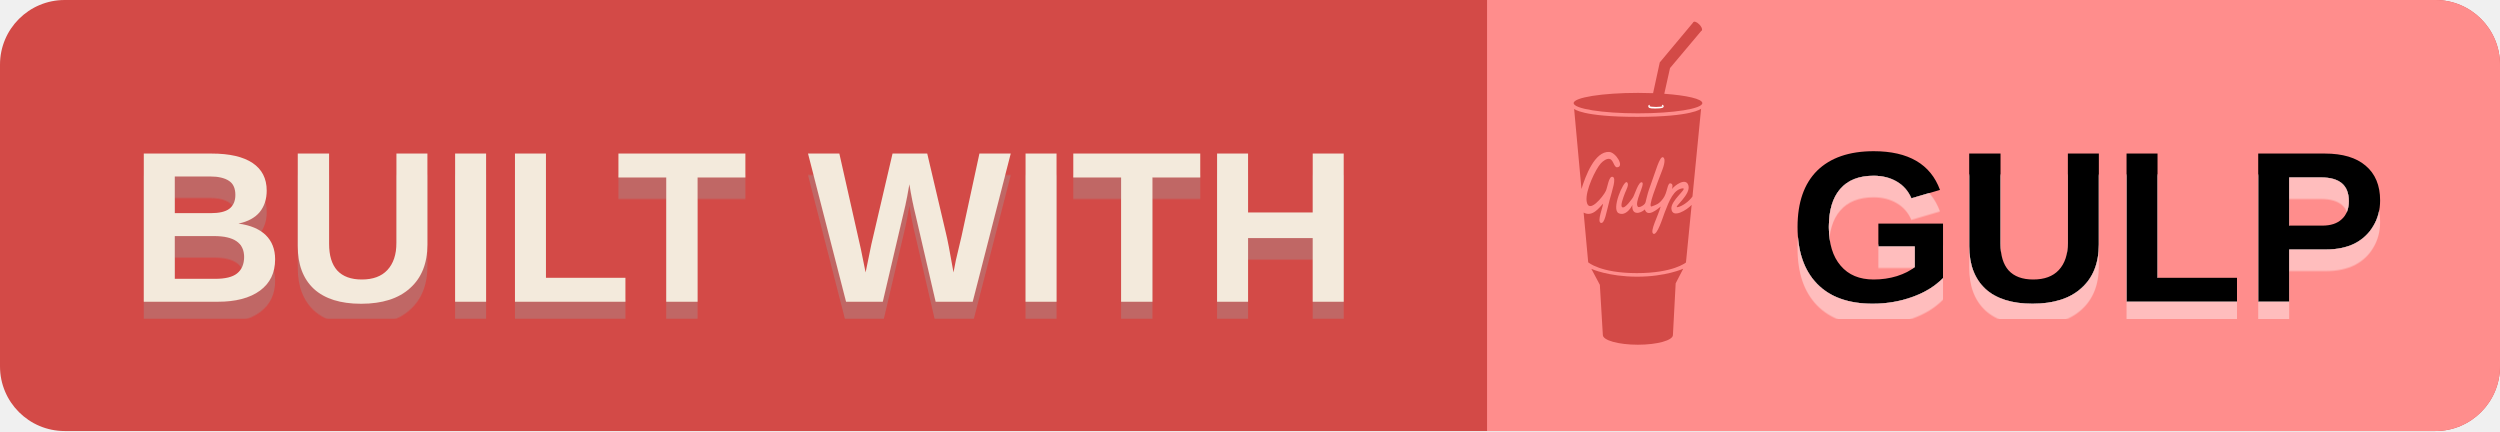
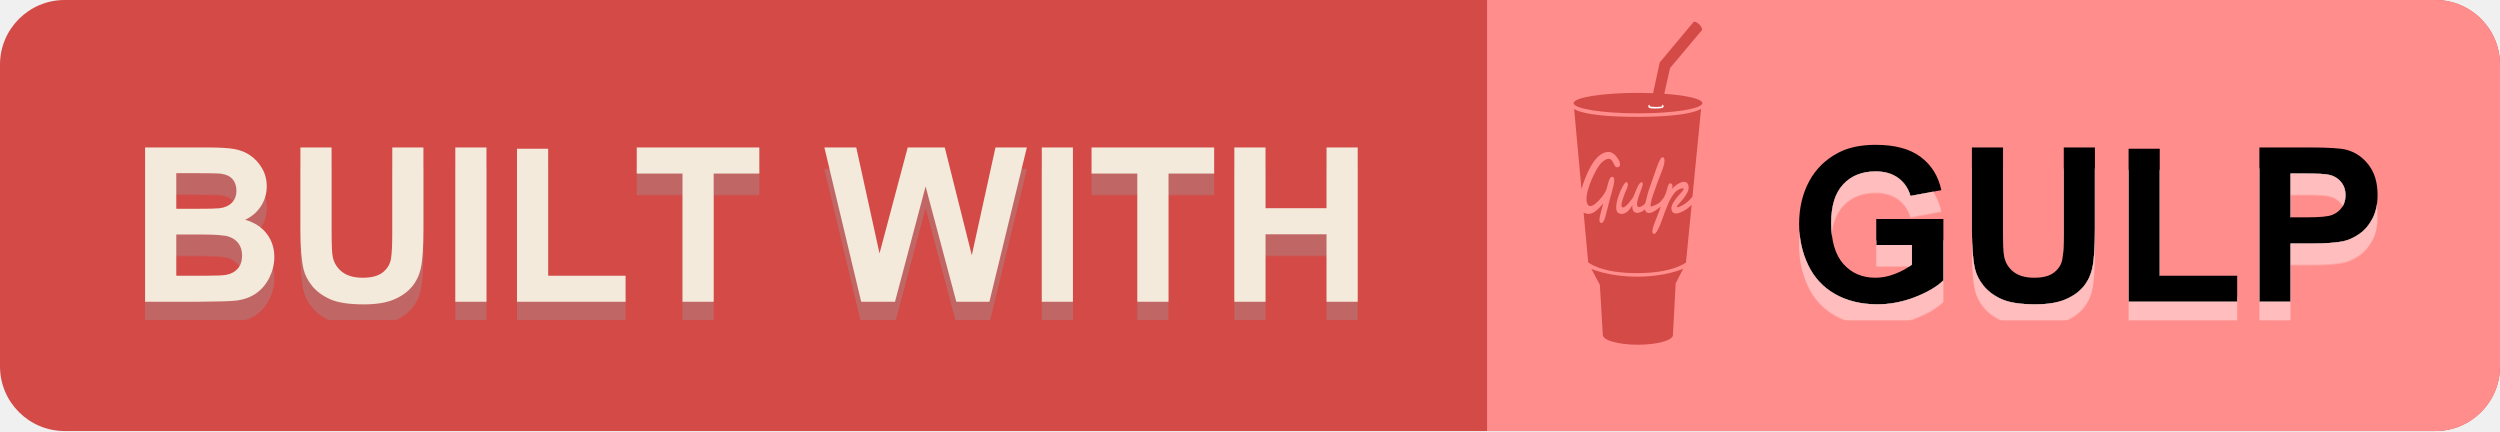
<svg xmlns="http://www.w3.org/2000/svg" xmlns:xlink="http://www.w3.org/1999/xlink" width="116px" height="20px" viewBox="0 0 116 20" version="1.1">
  <defs>
    <rect id="path-1" x="0" y="0" width="116" height="20" rx="3" />
    <filter x="-50%" y="-50%" width="200%" height="200%" filterUnits="objectBoundingBox" id="filter-3">
      <feOffset dx="0" dy="0" in="SourceAlpha" result="shadowOffsetInner1" />
      <feGaussianBlur stdDeviation="0" in="shadowOffsetInner1" result="shadowBlurInner1" />
      <feComposite in="shadowBlurInner1" in2="SourceAlpha" operator="arithmetic" k2="-1" k3="1" result="shadowInnerInner1" />
      <feColorMatrix values="0 0 0 0 0   0 0 0 0 0   0 0 0 0 0  0 0 0 0.35 0" in="shadowInnerInner1" type="matrix" result="shadowMatrixInner1" />
      <feMerge>
        <feMergeNode in="SourceGraphic" />
        <feMergeNode in="shadowMatrixInner1" />
      </feMerge>
    </filter>
    <filter x="-50%" y="-50%" width="200%" height="200%" filterUnits="objectBoundingBox" id="filter-4">
      <feOffset dx="0" dy="1" in="SourceAlpha" result="shadowOffsetOuter1" />
      <feGaussianBlur stdDeviation="0" in="shadowOffsetOuter1" result="shadowBlurOuter1" />
      <feColorMatrix values="0 0 0 0 0.347   0 0 0 0 0.347   0 0 0 0 0.347  0 0 0 0.349 0" in="shadowBlurOuter1" type="matrix" result="shadowMatrixOuter1" />
      <feMerge>
        <feMergeNode in="shadowMatrixOuter1" />
        <feMergeNode in="SourceGraphic" />
      </feMerge>
    </filter>
    <filter x="-50%" y="-50%" width="200%" height="200%" filterUnits="objectBoundingBox" id="filter-5">
      <feOffset dx="0" dy="1" in="SourceAlpha" result="shadowOffsetOuter1" />
      <feGaussianBlur stdDeviation="0" in="shadowOffsetOuter1" result="shadowBlurOuter1" />
      <feColorMatrix values="0 0 0 0 1   0 0 0 0 1   0 0 0 0 1  0 0 0 0.425 0" in="shadowBlurOuter1" type="matrix" result="shadowMatrixOuter1" />
      <feMerge>
        <feMergeNode in="shadowMatrixOuter1" />
        <feMergeNode in="SourceGraphic" />
      </feMerge>
    </filter>
  </defs>
  <g id="Page-1" stroke="none" stroke-width="1" fill="none" fill-rule="evenodd">
    <g id="GET" transform="translate(-134, 0)">
      <g id="gulp" transform="translate(134, 0)">
        <mask id="mask-2" fill="white">
          <use xlink:href="#path-1" />
        </mask>
        <use id="Mask" fill="#D34A47" xlink:href="#path-1" />
        <rect id="颜色" fill="#FF8D8C" filter="url(#filter-3)" mask="url(#mask-2)" x="69" y="0" width="84" height="20" />
-         <text id="Cancel" fill="#F3EADC" filter="url(#filter-4)" mask="url(#mask-2)" font-family="Arial" font-size="10" font-weight="bold">
-           <tspan x="6" y="14">BUILT WITH</tspan>
-         </text>
-         <text id="Cancel" fill="#000000" filter="url(#filter-5)" mask="url(#mask-2)" font-family="Arial" font-size="10" font-weight="bold">
-           <tspan x="83" y="14">GULP</tspan>
-         </text>
+         <path d="M6.732,6.842 L9.594,6.842 C10.16,6.842 10.583,6.865 10.861,6.913 C11.139,6.96 11.388,7.058 11.608,7.208 C11.828,7.358 12.011,7.557 12.157,7.806 C12.304,8.055 12.377,8.334 12.377,8.644 C12.377,8.979 12.287,9.286 12.106,9.566 C11.925,9.846 11.68,10.056 11.371,10.196 C11.807,10.323 12.143,10.54 12.377,10.846 C12.611,11.152 12.729,11.511 12.729,11.925 C12.729,12.25 12.653,12.567 12.501,12.875 C12.35,13.182 12.143,13.428 11.881,13.612 C11.619,13.796 11.296,13.909 10.912,13.951 C10.671,13.977 10.09,13.993 9.169,14 L6.732,14 L6.732,6.842 Z M8.178,8.033 L8.178,9.688 L9.125,9.688 C9.688,9.688 10.038,9.68 10.175,9.664 C10.422,9.635 10.617,9.549 10.758,9.408 C10.9,9.266 10.971,9.08 10.971,8.849 C10.971,8.627 10.91,8.447 10.788,8.309 C10.666,8.171 10.484,8.087 10.243,8.058 C10.1,8.041 9.688,8.033 9.008,8.033 L8.178,8.033 Z M8.178,10.88 L8.178,12.794 L9.516,12.794 C10.036,12.794 10.367,12.779 10.507,12.75 C10.722,12.711 10.897,12.616 11.032,12.464 C11.167,12.313 11.234,12.11 11.234,11.856 C11.234,11.642 11.182,11.459 11.078,11.31 C10.974,11.16 10.823,11.051 10.626,10.982 C10.43,10.914 10.002,10.88 9.345,10.88 L8.178,10.88 Z M13.939,6.842 L15.385,6.842 L15.385,10.719 C15.385,11.334 15.403,11.733 15.438,11.915 C15.5,12.208 15.648,12.443 15.88,12.621 C16.113,12.798 16.431,12.887 16.835,12.887 C17.245,12.887 17.554,12.803 17.763,12.635 C17.971,12.468 18.096,12.262 18.139,12.018 C18.181,11.773 18.202,11.368 18.202,10.802 L18.202,6.842 L19.647,6.842 L19.647,10.602 C19.647,11.461 19.608,12.068 19.53,12.423 C19.452,12.778 19.308,13.077 19.098,13.321 C18.888,13.565 18.607,13.76 18.256,13.905 C17.904,14.05 17.445,14.122 16.879,14.122 C16.195,14.122 15.677,14.043 15.324,13.885 C14.971,13.727 14.691,13.522 14.486,13.27 C14.281,13.018 14.146,12.753 14.081,12.477 C13.987,12.066 13.939,11.461 13.939,10.66 L13.939,6.842 Z M21.127,14 L21.127,6.842 L22.572,6.842 L22.572,14 L21.127,14 Z M23.988,14 L23.988,6.9 L25.434,6.9 L25.434,12.794 L29.027,12.794 L29.027,14 L23.988,14 Z M31.669,14 L31.669,8.053 L29.545,8.053 L29.545,6.842 L35.233,6.842 L35.233,8.053 L33.114,8.053 L33.114,14 L31.669,14 Z M39.96,14 L38.251,6.842 L39.73,6.842 L40.81,11.759 L42.118,6.842 L43.837,6.842 L45.092,11.842 L46.19,6.842 L47.646,6.842 L45.907,14 L44.374,14 L42.948,8.648 L41.527,14 L39.96,14 Z M48.339,14 L48.339,6.842 L49.784,6.842 L49.784,14 L48.339,14 Z M52.772,14 L52.772,8.053 L50.648,8.053 L50.648,6.842 L56.337,6.842 L56.337,8.053 L54.218,8.053 L54.218,14 L52.772,14 Z M57.274,14 L57.274,6.842 L58.72,6.842 L58.72,9.659 L61.552,9.659 L61.552,6.842 L62.997,6.842 L62.997,14 L61.552,14 L61.552,10.87 L58.72,10.87 L58.72,14 L57.274,14 Z" id="Cancel" fill="#F3EADC" filter="url(#filter-4)" mask="url(#mask-2)" />
+         <path d="M87.058,11.368 L87.058,10.162 L90.173,10.162 L90.173,13.014 C89.87,13.307 89.431,13.565 88.857,13.788 C88.282,14.011 87.701,14.122 87.111,14.122 C86.363,14.122 85.71,13.965 85.153,13.651 C84.597,13.337 84.178,12.888 83.898,12.303 C83.618,11.719 83.479,11.083 83.479,10.396 C83.479,9.651 83.635,8.989 83.947,8.409 C84.26,7.83 84.717,7.385 85.319,7.076 C85.778,6.839 86.35,6.72 87.033,6.72 C87.922,6.72 88.616,6.906 89.116,7.279 C89.615,7.652 89.937,8.167 90.08,8.824 L88.645,9.093 C88.544,8.741 88.354,8.464 88.076,8.26 C87.797,8.057 87.45,7.955 87.033,7.955 C86.402,7.955 85.9,8.155 85.527,8.556 C85.154,8.956 84.968,9.55 84.968,10.338 C84.968,11.188 85.157,11.825 85.534,12.25 C85.912,12.674 86.407,12.887 87.019,12.887 C87.321,12.887 87.625,12.827 87.929,12.708 C88.234,12.59 88.495,12.446 88.713,12.276 L88.713,11.368 L87.058,11.368 Z M91.496,6.842 L92.941,6.842 L92.941,10.719 C92.941,11.334 92.959,11.733 92.995,11.915 C93.057,12.208 93.204,12.443 93.437,12.621 C93.67,12.798 93.988,12.887 94.392,12.887 C94.802,12.887 95.111,12.803 95.319,12.635 C95.528,12.468 95.653,12.262 95.695,12.018 C95.738,11.773 95.759,11.368 95.759,10.802 L95.759,6.842 L97.204,6.842 L97.204,10.602 C97.204,11.461 97.165,12.068 97.087,12.423 C97.009,12.778 96.865,13.077 96.655,13.321 C96.445,13.565 96.164,13.76 95.812,13.905 C95.461,14.05 95.002,14.122 94.436,14.122 C93.752,14.122 93.234,14.043 92.88,13.885 C92.527,13.727 92.248,13.522 92.043,13.27 C91.838,13.018 91.703,12.753 91.638,12.477 C91.543,12.066 91.496,11.461 91.496,10.66 L91.496,6.842 Z M98.767,14 L98.767,6.9 L100.212,6.9 L100.212,12.794 L103.806,12.794 L103.806,14 L98.767,14 Z M104.836,14 L104.836,6.842 L107.155,6.842 C108.034,6.842 108.607,6.878 108.874,6.949 C109.284,7.057 109.628,7.29 109.904,7.65 C110.181,8.01 110.319,8.474 110.319,9.044 C110.319,9.483 110.24,9.853 110.08,10.152 C109.921,10.452 109.718,10.687 109.472,10.858 C109.226,11.029 108.977,11.142 108.723,11.197 C108.378,11.266 107.878,11.3 107.224,11.3 L106.281,11.3 L106.281,14 L104.836,14 Z M106.281,8.053 L106.281,10.084 L107.072,10.084 C107.642,10.084 108.023,10.047 108.215,9.972 C108.407,9.897 108.557,9.78 108.667,9.62 C108.776,9.461 108.83,9.275 108.83,9.063 C108.83,8.803 108.754,8.588 108.601,8.419 C108.448,8.25 108.254,8.144 108.02,8.102 C107.847,8.069 107.5,8.053 106.979,8.053 L106.281,8.053 Z" id="Cancel" fill="#000000" filter="url(#filter-5)" mask="url(#mask-2)" />
        <g mask="url(#mask-2)" id="Group">
          <g transform="translate(73, 1)">
            <g>
              <path d="M4.624,14.543 L4.751,12.146 L5.102,11.468 C5.102,11.468 4.303,11.838 2.965,11.838 C1.626,11.838 0.839,11.475 0.839,11.475 L1.233,12.215 L1.372,14.543 C1.372,14.792 2.1,14.995 2.998,14.995 C3.896,14.995 4.624,14.792 4.624,14.543" id="Shape" fill="#D34A47" />
              <path d="M4.223,3.351 L4.489,2.158 L5.968,0.399 L5.578,0.024 L4.013,1.897 L3.703,3.323 C3.478,3.315 3.244,3.31 3.003,3.31 C1.354,3.31 0.018,3.522 0.018,3.784 C0.018,4.046 1.354,4.259 3.003,4.259 C4.651,4.259 5.988,4.046 5.988,3.784 C5.988,3.591 5.263,3.425 4.223,3.351" id="Shape" fill="#D34A47" />
              <path id="Shape" fill="#FFFFFF" d="M4.067,4.019 C4.067,4.019 4.009,4.034 3.839,4.035 C3.669,4.036 3.548,4.034 3.5,3.984 C3.487,3.971 3.48,3.944 3.48,3.927 C3.48,3.893 3.502,3.872 3.529,3.86 L3.555,3.906 C3.544,3.91 3.537,3.915 3.537,3.921 C3.537,3.946 3.711,3.964 3.844,3.962 C3.977,3.96 4.138,3.948 4.138,3.923 C4.138,3.915 4.126,3.908 4.105,3.902 L4.131,3.856 C4.165,3.869 4.195,3.892 4.195,3.932 C4.195,4.001 4.117,4.012 4.067,4.019" />
              <path id="Shape" fill="#D34A47" d="M5.965,0.402 C6.002,0.354 5.946,0.23 5.839,0.125 C5.732,0.021 5.616,-0.025 5.578,0.024 C5.541,0.072 5.598,0.196 5.704,0.301 C5.811,0.406 5.928,0.451 5.965,0.402" />
              <path d="M4.553,8.689 C4.518,8.308 5.29,7.756 5.092,7.738 C4.665,7.766 4.453,8.304 4.238,8.867 C4.159,9.073 3.89,9.954 3.713,9.845 C3.537,9.737 3.942,9.013 4.056,8.583 C3.925,8.692 3.444,9.114 3.32,8.719 C3.121,8.91 2.695,9.014 2.743,8.511 C2.637,8.723 2.399,9.02 2.114,8.897 C1.739,8.735 2.331,7.384 2.478,7.452 C2.626,7.521 2.449,7.828 2.402,7.948 C2.3,8.211 2.183,8.541 2.261,8.609 C2.396,8.725 2.763,8.17 2.771,8.158 C2.84,8.056 3.035,7.385 3.193,7.462 C3.35,7.539 2.8,8.424 3.005,8.6 C3.047,8.635 3.217,8.578 3.32,8.452 C3.387,8.37 3.364,8.189 3.587,7.588 C3.81,6.987 4.008,6.239 4.161,6.296 C4.314,6.353 4.188,6.737 4.133,6.88 C3.876,7.552 3.431,8.662 3.641,8.578 C3.851,8.494 3.96,8.489 4.165,8.217 C4.371,7.946 4.361,7.498 4.498,7.507 C4.635,7.517 4.612,7.66 4.579,7.77 C4.714,7.595 5.218,7.228 5.339,7.592 C5.483,8.022 4.618,8.645 4.834,8.613 C5.044,8.582 5.385,8.338 5.531,8.116 L5.931,4.045 C5.931,4.045 5.528,4.422 2.964,4.422 C0.4,4.422 0.039,4.052 0.039,4.052 L0.38,7.769 C0.561,7.187 0.991,6.01 1.668,6.05 C1.976,6.068 2.388,6.739 2.035,6.762 C1.886,6.771 1.871,6.427 1.694,6.376 C1.567,6.34 1.389,6.457 1.275,6.584 C1.046,6.837 0.554,7.835 0.619,8.333 C0.702,8.968 1.394,8.113 1.511,7.859 C1.593,7.68 1.649,7.15 1.829,7.206 C2.009,7.261 1.813,7.808 1.683,8.292 C1.536,8.834 1.459,9.407 1.275,9.341 C1.091,9.276 1.39,8.575 1.38,8.452 C1.207,8.632 0.888,9.089 0.48,8.863 L0.692,11.171 C0.692,11.171 1.255,11.673 2.95,11.673 C4.646,11.673 5.229,11.179 5.229,11.179 L5.492,8.506 C5.277,8.743 4.596,9.163 4.553,8.689" id="Shape" fill="#D34A47" />
            </g>
          </g>
        </g>
      </g>
    </g>
  </g>
</svg>
